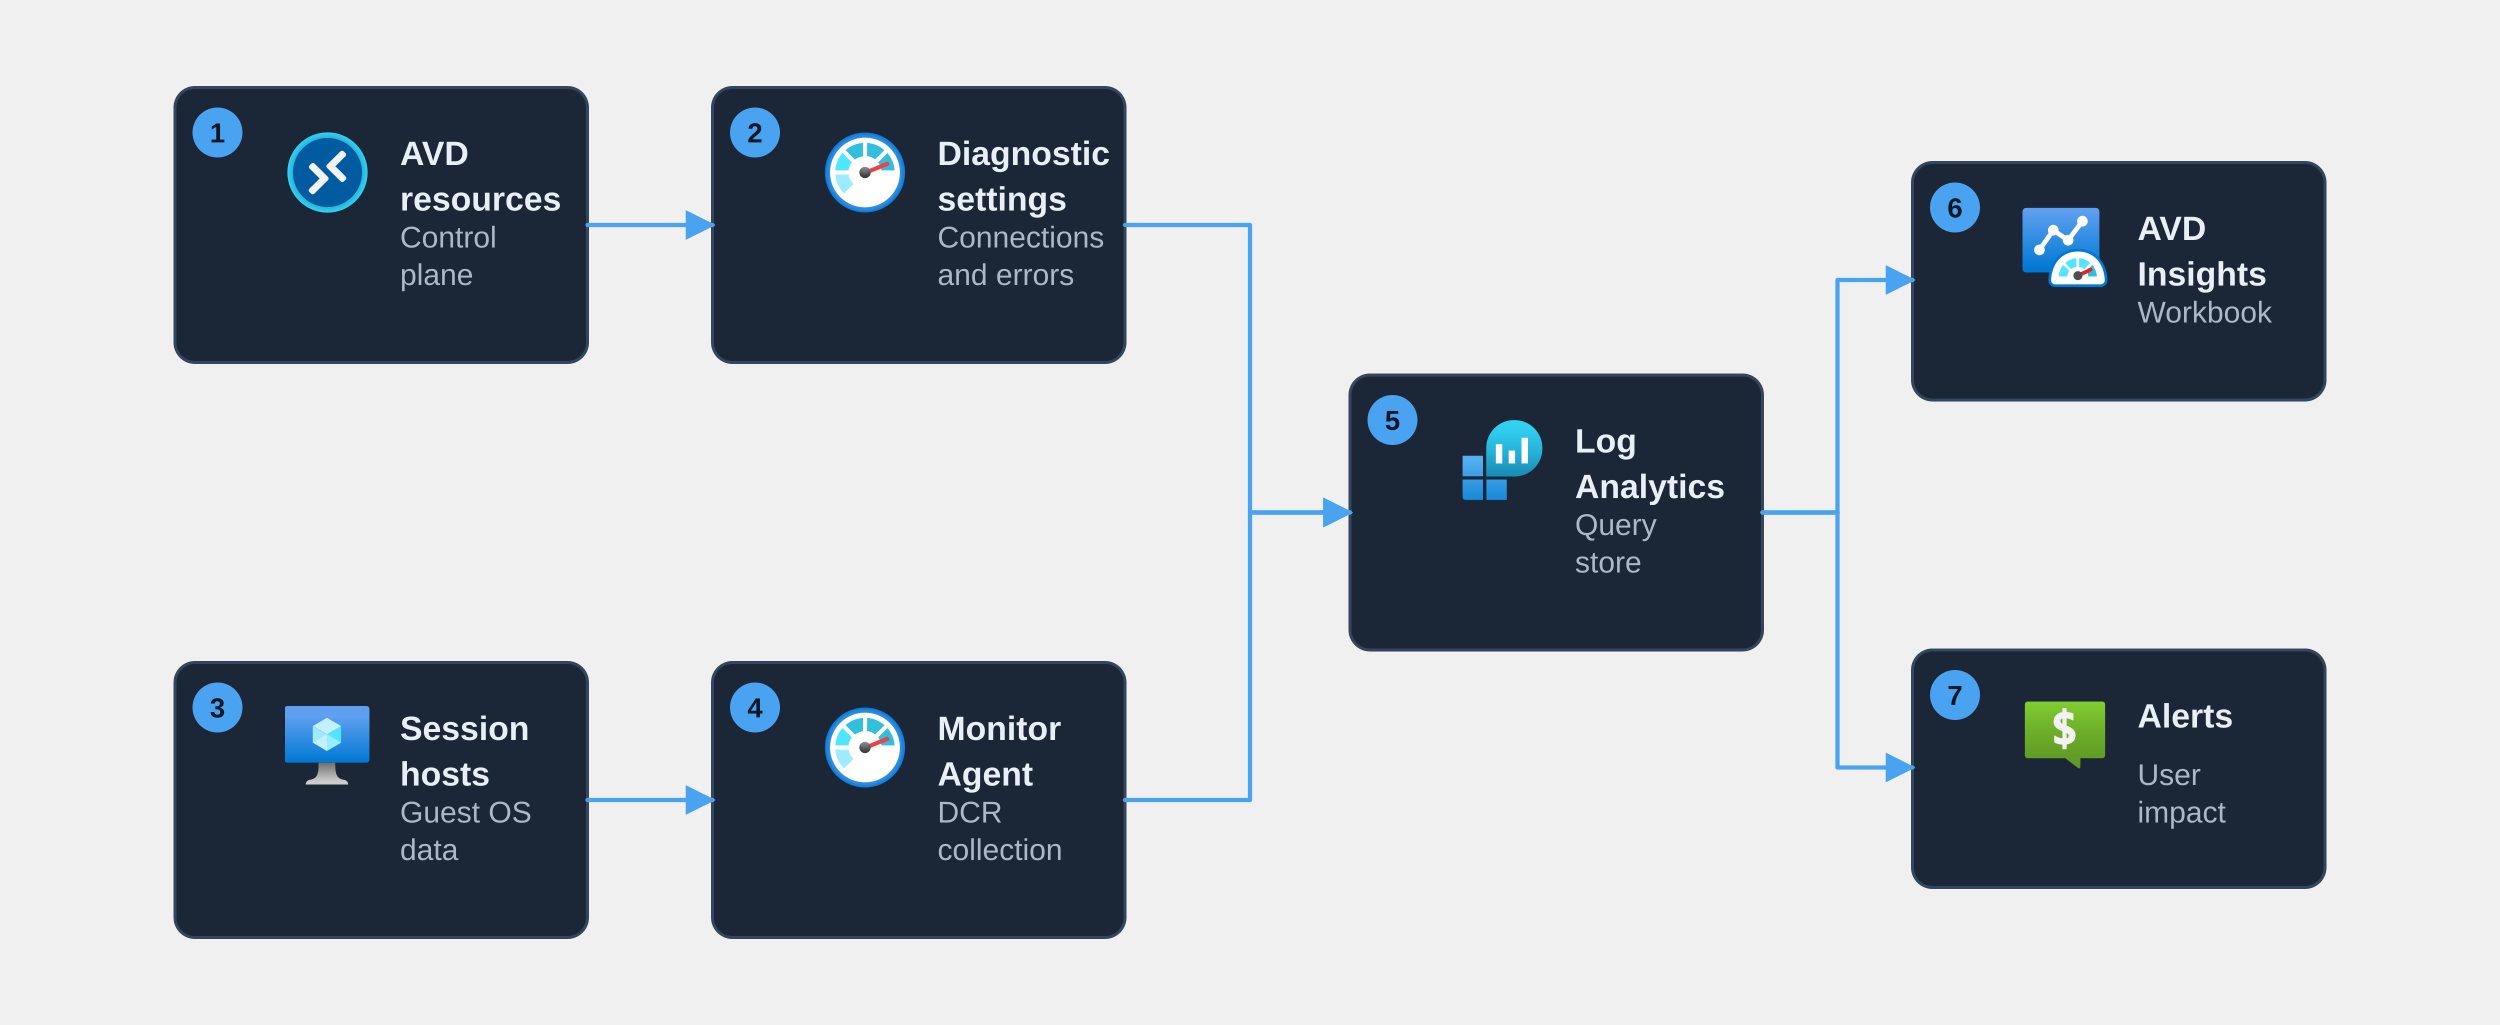
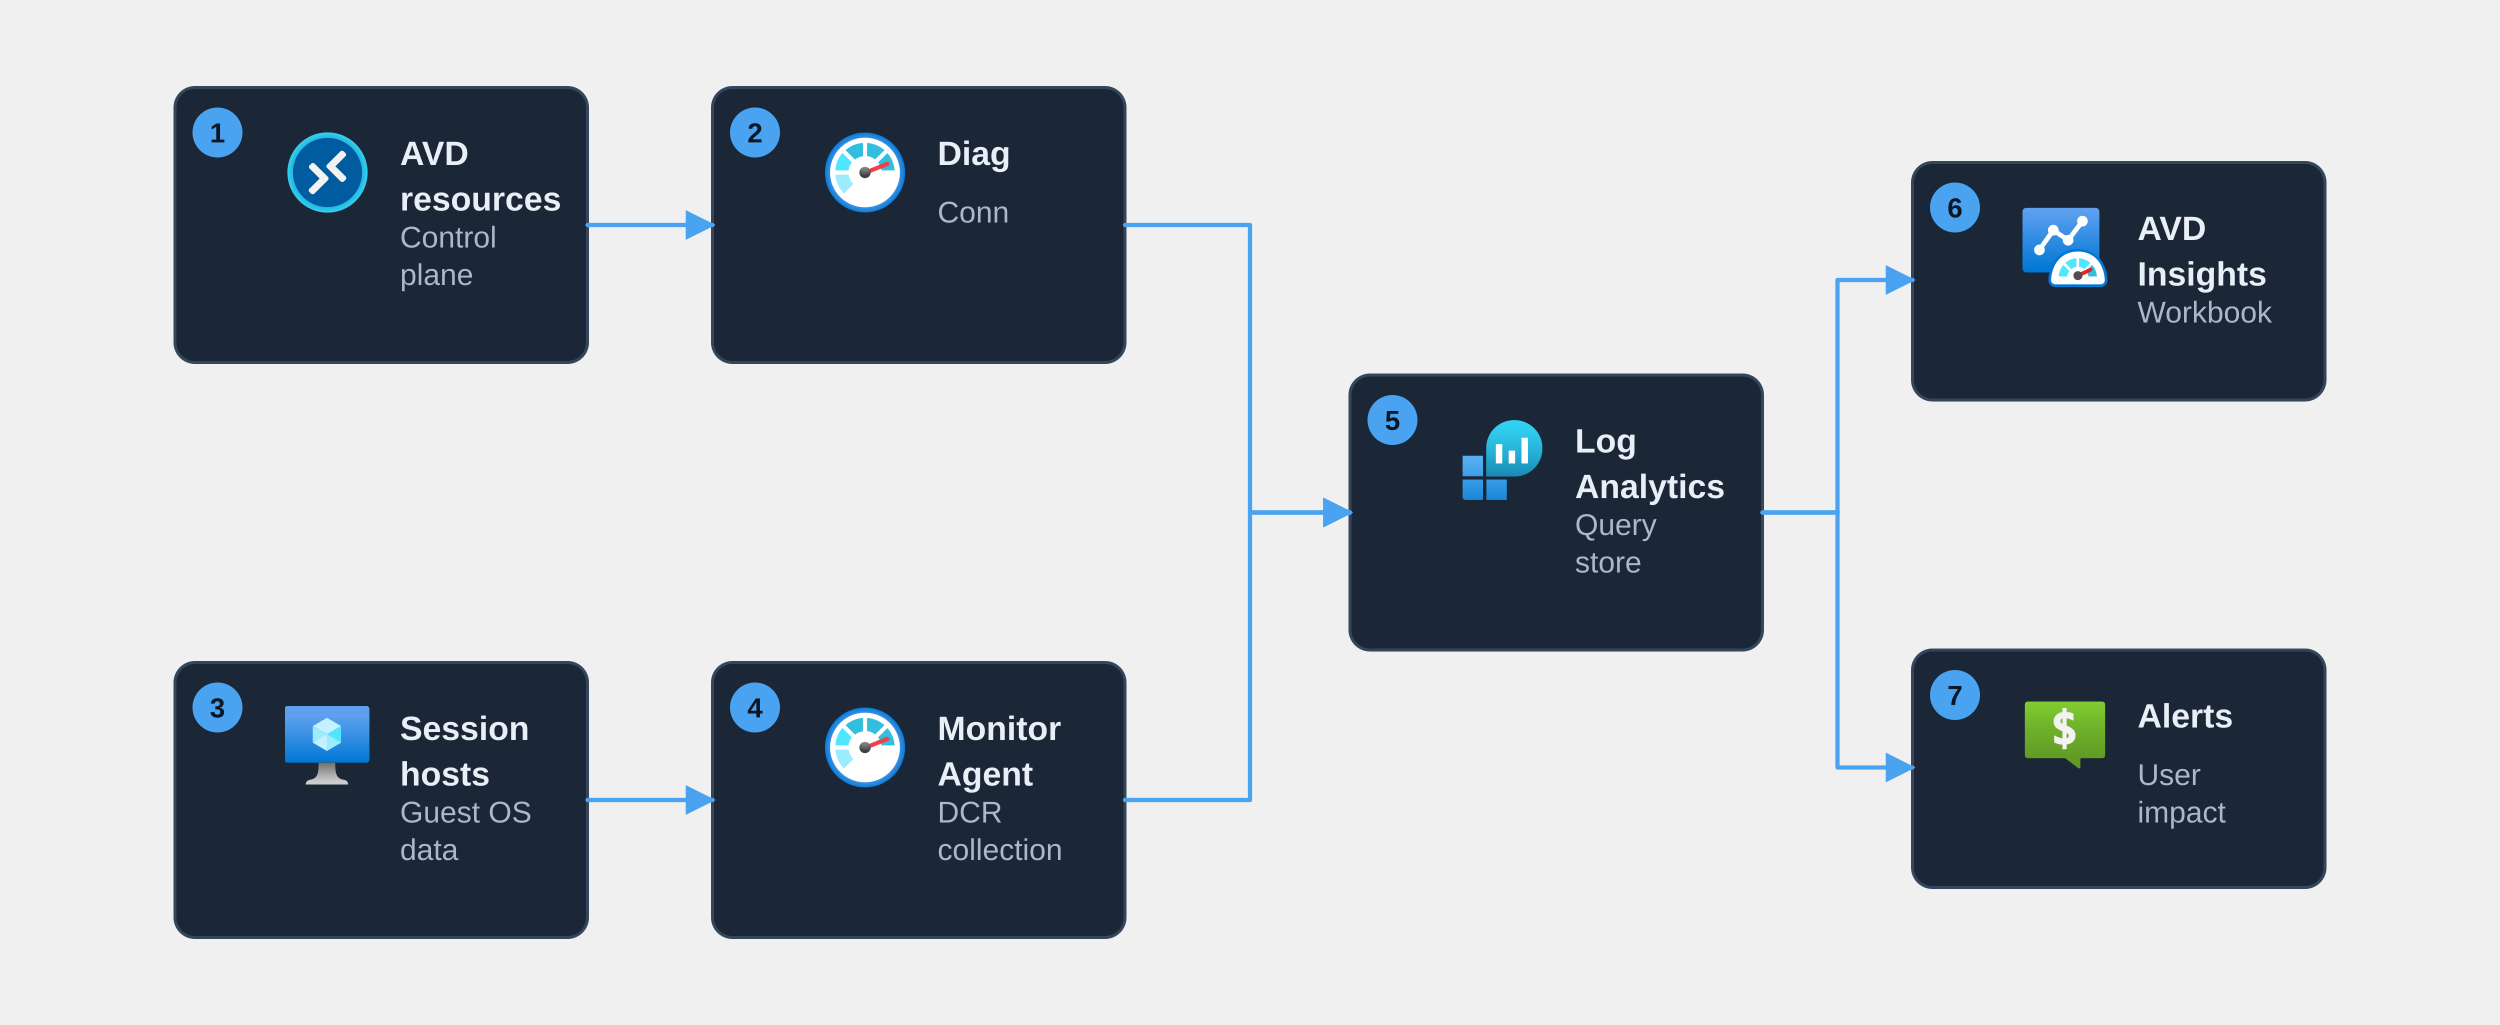
<svg xmlns="http://www.w3.org/2000/svg" viewBox="0 95 1000 410" width="1000" height="410" font-family="'Segoe UI', 'Segoe UI Variable', system-ui, -apple-system, 'Helvetica Neue', Arial, sans-serif" role="img" aria-labelledby="t d">
  <defs>
    <marker id="arrow" viewBox="0 0 10 10" refX="9" refY="5" markerWidth="7" markerHeight="7" orient="auto-start-reverse">
      <path d="M0,0 L10,5 L0,10 z" fill="#4aa3f0" />
    </marker>
    <marker id="arrow-dashed" viewBox="0 0 10 10" refX="9" refY="5" markerWidth="7" markerHeight="7" orient="auto-start-reverse">
      <path d="M0,0 L10,5 L0,10 z" fill="#7b93b2" />
    </marker>
  </defs>
  <rect x="70" y="130" width="165" height="110" rx="8" fill="#1b2636" stroke="#33465c" stroke-width="1.2" />
  <circle cx="87" cy="148" r="10" fill="#4aa3f0" />
  <text x="87" y="151.96" font-size="11" font-weight="700" fill="#0b1724" text-anchor="middle">1</text>
  <svg x="114" y="147" width="34" height="34" viewBox="0 0 18 18">
    <defs>
      <radialGradient id="i1-e9a2b8bf-efad-4e15-89f0-635373400131" cx="9" cy="9" r="8.5" gradientUnits="userSpaceOnUse">
        <stop offset="0" stop-color="#198ab3" />
        <stop offset="0.382" stop-color="#1a8cb5" />
        <stop offset="0.576" stop-color="#1c94bc" />
        <stop offset="0.727" stop-color="#21a1c8" />
        <stop offset="0.856" stop-color="#27b4d8" />
        <stop offset="0.97" stop-color="#2fccee" />
        <stop offset="1" stop-color="#32d4f5" />
      </radialGradient>
    </defs>
    <g id="i1-faeec9e4-44b9-413a-8332-867d334dcda2">
      <g>
        <circle cx="9" cy="9" r="8.5" fill="url(#i1-e9a2b8bf-efad-4e15-89f0-635373400131)" />
        <circle cx="9" cy="9" r="7.321" fill="#005ba1" />
      </g>
      <g>
        <path d="M9.1,9.937,6.266,7.125a.507.507,0,0,0-.709,0L5.2,7.48a.469.469,0,0,0-.143.337.476.476,0,0,0,.141.339l2.132,2.122L5.152,12.441a.473.473,0,0,0,0,.676l.361.355a.507.507,0,0,0,.709,0L9.1,10.612a.475.475,0,0,0,.141-.338A.468.468,0,0,0,9.1,9.937Z" fill="#f2f2f2" />
        <path d="M8.755,7.678a.475.475,0,0,0,.141.338l2.88,2.859a.507.507,0,0,0,.709,0l.361-.356a.469.469,0,0,0,.143-.337.475.475,0,0,0-.141-.338L10.674,7.682l2.132-2.123a.475.475,0,0,0,.141-.338.469.469,0,0,0-.143-.337l-.361-.356a.507.507,0,0,0-.709,0L8.9,7.34A.472.472,0,0,0,8.755,7.678Z" fill="#f2f2f2" />
      </g>
    </g>
  </svg>
  <text x="160" y="161.0" font-size="13.5" font-weight="700" fill="#e9eff6" text-anchor="start">AVD</text>
  <text x="160" y="179.225" font-size="13.5" font-weight="700" fill="#e9eff6" text-anchor="start">resources</text>
  <text x="160" y="194.0" font-size="12" font-weight="400" fill="#aab8c7" text-anchor="start">Control</text>
  <text x="160" y="209.0" font-size="12" font-weight="400" fill="#aab8c7" text-anchor="start">plane</text>
  <rect x="285" y="130" width="165" height="110" rx="8" fill="#1b2636" stroke="#33465c" stroke-width="1.2" />
  <circle cx="302" cy="148" r="10" fill="#4aa3f0" />
  <text x="302" y="151.96" font-size="11" font-weight="700" fill="#0b1724" text-anchor="middle">2</text>
  <svg x="329" y="147" width="34" height="34" viewBox="0 0 18 18">
    <defs>
      <radialGradient id="i2-ac8b32da-30ca-4b92-8d0f-8d2d5ef278a0" cx="5.72" cy="7.45" r="8.42" gradientTransform="translate(3.23 1.51) scale(1.01 1.01)" gradientUnits="userSpaceOnUse">
        <stop offset="0.18" stop-color="#5ea0ef" />
        <stop offset="0.56" stop-color="#5c9fee" />
        <stop offset="0.69" stop-color="#559ced" />
        <stop offset="0.78" stop-color="#4a97e9" />
        <stop offset="0.86" stop-color="#3990e4" />
        <stop offset="0.93" stop-color="#2387de" />
        <stop offset="0.99" stop-color="#087bd6" />
        <stop offset="1" stop-color="#0078d4" />
      </radialGradient>
      <radialGradient id="i2-a9954820-cb38-4943-9842-f0a568d2b015" cx="28.18" cy="202.29" r="2.7" gradientTransform="translate(-17.77 -185.01) scale(0.95)" gradientUnits="userSpaceOnUse">
        <stop offset="0.19" stop-color="#8c8e90" />
        <stop offset="0.35" stop-color="#848688" />
        <stop offset="0.6" stop-color="#6e7071" />
        <stop offset="0.91" stop-color="#4a4b4c" />
        <stop offset="1" stop-color="#3e3f3f" />
      </radialGradient>
    </defs>
    <ellipse cx="9" cy="9" rx="8.5" ry="8.47" fill="url(#i2-ac8b32da-30ca-4b92-8d0f-8d2d5ef278a0)" />
    <ellipse cx="9" cy="9" rx="7.4" ry="7.37" fill="#fff" />
    <path d="M2.72,9.44a6.24,6.24,0,0,0,1.82,4l2-2a3.53,3.53,0,0,1-1-2Z" fill="#9cebff" />
    <path d="M13.13,4.27A6.25,6.25,0,0,0,9.44,2.74V5.53a3.41,3.41,0,0,1,1.71.7Z" fill="#32bedd" />
    <path d="M4.87,4.27l2,2a3.41,3.41,0,0,1,1.71-.7V2.74A6.25,6.25,0,0,0,4.87,4.27Z" fill="#32bedd" />
    <path d="M11.78,6.85a3.6,3.6,0,0,1,.71,1.71h2.79a6.16,6.16,0,0,0-1.53-3.67Z" fill="#32bedd" />
    <path d="M6.22,6.85l-2-2A6.16,6.16,0,0,0,2.72,8.56H5.51A3.6,3.6,0,0,1,6.22,6.85Z" fill="#50e6ff" />
    <path d="M14.14,7a.45.45,0,0,0-.57-.25L9.45,8.41l.32.81,4.12-1.63A.44.44,0,0,0,14.14,7Z" fill="#f04049" />
    <ellipse cx="9" cy="9" rx="1.2" ry="1.2" fill="url(#i2-a9954820-cb38-4943-9842-f0a568d2b015)" />
  </svg>
-   <text x="375" y="161.0" font-size="13.5" font-weight="700" fill="#e9eff6" text-anchor="start">Diagnostic</text>
-   <text x="375" y="179.225" font-size="13.5" font-weight="700" fill="#e9eff6" text-anchor="start">settings</text>
-   <text x="375" y="194.0" font-size="12" font-weight="400" fill="#aab8c7" text-anchor="start">Connections</text>
-   <text x="375" y="209.0" font-size="12" font-weight="400" fill="#aab8c7" text-anchor="start">and errors</text>
+   <text x="375" y="161.0" font-size="13.5" font-weight="700" fill="#e9eff6" text-anchor="start">Diag</text>
+   <text x="375" y="184.0" font-size="12" font-weight="400" fill="#aab8c7" text-anchor="start">Conn</text>
  <rect x="70" y="360" width="165" height="110" rx="8" fill="#1b2636" stroke="#33465c" stroke-width="1.2" />
  <circle cx="87" cy="378" r="10" fill="#4aa3f0" />
  <text x="87" y="381.96" font-size="11" font-weight="700" fill="#0b1724" text-anchor="middle">3</text>
  <svg x="114" y="377" width="34" height="34" viewBox="0 0 18 18">
    <defs>
      <linearGradient id="i3-f34d9569-2bd0-4002-8f16-3d01d8106cb5" x1="8.88" y1="12.21" x2="8.88" y2="0.21" gradientUnits="userSpaceOnUse">
        <stop offset="0" stop-color="#0078d4" />
        <stop offset="0.82" stop-color="#5ea0ef" />
      </linearGradient>
      <linearGradient id="i3-bdb45a0b-eb58-4970-a60a-fb2ce314f866" x1="8.88" y1="16.84" x2="8.88" y2="12.21" gradientUnits="userSpaceOnUse">
        <stop offset="0.15" stop-color="#ccc" />
        <stop offset="1" stop-color="#707070" />
      </linearGradient>
    </defs>
    <rect x="-0.12" y="0.21" width="18" height="12" rx="0.6" fill="url(#i3-f34d9569-2bd0-4002-8f16-3d01d8106cb5)" />
    <polygon points="11.88 4.46 11.88 7.95 8.88 9.71 8.88 6.21 11.88 4.46" fill="#50e6ff" />
    <polygon points="11.88 4.46 8.88 6.22 5.88 4.46 8.88 2.71 11.88 4.46" fill="#c3f1ff" />
    <polygon points="8.88 6.22 8.88 9.71 5.88 7.95 5.88 4.46 8.88 6.22" fill="#9cebff" />
    <polygon points="5.88 7.95 8.88 6.21 8.88 9.71 5.88 7.95" fill="#c3f1ff" />
    <polygon points="11.88 7.95 8.88 6.21 8.88 9.71 11.88 7.95" fill="#9cebff" />
    <path d="M12.49,15.84c-1.78-.28-1.85-1.56-1.85-3.63H7.11c0,2.07-.06,3.35-1.84,3.63a1,1,0,0,0-.89,1h9A1,1,0,0,0,12.49,15.84Z" fill="url(#i3-bdb45a0b-eb58-4970-a60a-fb2ce314f866)" />
  </svg>
  <text x="160" y="391.0" font-size="13.5" font-weight="700" fill="#e9eff6" text-anchor="start">Session</text>
  <text x="160" y="409.225" font-size="13.5" font-weight="700" fill="#e9eff6" text-anchor="start">hosts</text>
  <text x="160" y="424.0" font-size="12" font-weight="400" fill="#aab8c7" text-anchor="start">Guest OS</text>
  <text x="160" y="439.0" font-size="12" font-weight="400" fill="#aab8c7" text-anchor="start">data</text>
  <rect x="285" y="360" width="165" height="110" rx="8" fill="#1b2636" stroke="#33465c" stroke-width="1.2" />
  <circle cx="302" cy="378" r="10" fill="#4aa3f0" />
  <text x="302" y="381.96" font-size="11" font-weight="700" fill="#0b1724" text-anchor="middle">4</text>
  <svg x="329" y="377" width="34" height="34" viewBox="0 0 18 18">
    <defs>
      <radialGradient id="i4-ac8b32da-30ca-4b92-8d0f-8d2d5ef278a0" cx="5.72" cy="7.45" r="8.42" gradientTransform="translate(3.23 1.51) scale(1.01 1.01)" gradientUnits="userSpaceOnUse">
        <stop offset="0.18" stop-color="#5ea0ef" />
        <stop offset="0.56" stop-color="#5c9fee" />
        <stop offset="0.69" stop-color="#559ced" />
        <stop offset="0.78" stop-color="#4a97e9" />
        <stop offset="0.86" stop-color="#3990e4" />
        <stop offset="0.93" stop-color="#2387de" />
        <stop offset="0.99" stop-color="#087bd6" />
        <stop offset="1" stop-color="#0078d4" />
      </radialGradient>
      <radialGradient id="i4-a9954820-cb38-4943-9842-f0a568d2b015" cx="28.18" cy="202.29" r="2.7" gradientTransform="translate(-17.77 -185.01) scale(0.95)" gradientUnits="userSpaceOnUse">
        <stop offset="0.19" stop-color="#8c8e90" />
        <stop offset="0.35" stop-color="#848688" />
        <stop offset="0.6" stop-color="#6e7071" />
        <stop offset="0.91" stop-color="#4a4b4c" />
        <stop offset="1" stop-color="#3e3f3f" />
      </radialGradient>
    </defs>
    <ellipse cx="9" cy="9" rx="8.5" ry="8.47" fill="url(#i4-ac8b32da-30ca-4b92-8d0f-8d2d5ef278a0)" />
    <ellipse cx="9" cy="9" rx="7.4" ry="7.37" fill="#fff" />
    <path d="M2.72,9.44a6.24,6.24,0,0,0,1.82,4l2-2a3.53,3.53,0,0,1-1-2Z" fill="#9cebff" />
    <path d="M13.13,4.27A6.25,6.25,0,0,0,9.44,2.74V5.53a3.41,3.41,0,0,1,1.71.7Z" fill="#32bedd" />
    <path d="M4.87,4.27l2,2a3.41,3.41,0,0,1,1.71-.7V2.74A6.25,6.25,0,0,0,4.87,4.27Z" fill="#32bedd" />
    <path d="M11.78,6.85a3.6,3.6,0,0,1,.71,1.71h2.79a6.16,6.16,0,0,0-1.53-3.67Z" fill="#32bedd" />
    <path d="M6.22,6.85l-2-2A6.16,6.16,0,0,0,2.72,8.56H5.51A3.6,3.6,0,0,1,6.22,6.85Z" fill="#50e6ff" />
    <path d="M14.14,7a.45.45,0,0,0-.57-.25L9.45,8.41l.32.81,4.12-1.63A.44.44,0,0,0,14.14,7Z" fill="#f04049" />
    <ellipse cx="9" cy="9" rx="1.2" ry="1.2" fill="url(#i4-a9954820-cb38-4943-9842-f0a568d2b015)" />
  </svg>
  <text x="375" y="391.0" font-size="13.5" font-weight="700" fill="#e9eff6" text-anchor="start">Monitor</text>
  <text x="375" y="409.225" font-size="13.5" font-weight="700" fill="#e9eff6" text-anchor="start">Agent</text>
  <text x="375" y="424.0" font-size="12" font-weight="400" fill="#aab8c7" text-anchor="start">DCR</text>
  <text x="375" y="439.0" font-size="12" font-weight="400" fill="#aab8c7" text-anchor="start">collection</text>
  <rect x="540" y="245" width="165" height="110" rx="8" fill="#1b2636" stroke="#33465c" stroke-width="1.2" />
  <circle cx="557" cy="263" r="10" fill="#4aa3f0" />
  <text x="557" y="266.96" font-size="11" font-weight="700" fill="#0b1724" text-anchor="middle">5</text>
  <svg x="584" y="262" width="34" height="34" viewBox="0 0 18 18">
    <defs>
      <linearGradient id="i5-a997e203-1d7d-4cb9-b131-5dc44e029b46" x1="5.23" y1="17.45" x2="5.23" y2="8.09" gradientUnits="userSpaceOnUse">
        <stop offset="0" stop-color="#1988d9" />
        <stop offset="0.9" stop-color="#54aef0" />
      </linearGradient>
      <linearGradient id="i5-e122e9d8-aee5-4f1a-a60e-b1eae355daa5" x1="11.5" y1="12.45" x2="11.5" y2="0.55" gradientUnits="userSpaceOnUse">
        <stop offset="0" stop-color="#198ab3" />
        <stop offset="0.01" stop-color="#198bb4" />
        <stop offset="0.44" stop-color="#27b2d7" />
        <stop offset="0.79" stop-color="#2fcbed" />
        <stop offset="1" stop-color="#32d4f5" />
      </linearGradient>
    </defs>
    <path d="M5.59,13.13H9.91v4.32H5.59ZM1.15,17.45H4.87V13.13H.55v3.72A.6.6,0,0,0,1.15,17.45Zm-.6-5H4.87V8.09H.55Z" fill="url(#i5-a997e203-1d7d-4cb9-b131-5dc44e029b46)" />
    <path d="M11.5.55a5.89,5.89,0,0,1,5.95,6,5.89,5.89,0,0,1-5.95,5.95H5.55V6.5A5.89,5.89,0,0,1,11.5.55Z" fill-rule="evenodd" fill="url(#i5-e122e9d8-aee5-4f1a-a60e-b1eae355daa5)" />
    <rect x="7.59" y="5.65" width="1.36" height="4.08" fill="#fff" />
    <rect x="10.31" y="7.01" width="1.36" height="2.72" fill="#fff" />
    <rect x="13.03" y="4.29" width="1.36" height="5.44" fill="#fff" />
  </svg>
  <text x="630" y="276.0" font-size="13.5" font-weight="700" fill="#e9eff6" text-anchor="start">Log</text>
  <text x="630" y="294.225" font-size="13.5" font-weight="700" fill="#e9eff6" text-anchor="start">Analytics</text>
  <text x="630" y="309.0" font-size="12" font-weight="400" fill="#aab8c7" text-anchor="start">Query</text>
  <text x="630" y="324.0" font-size="12" font-weight="400" fill="#aab8c7" text-anchor="start">store</text>
  <rect x="765" y="160" width="165" height="95" rx="8" fill="#1b2636" stroke="#33465c" stroke-width="1.2" />
  <circle cx="782" cy="178" r="10" fill="#4aa3f0" />
  <text x="782" y="181.96" font-size="11" font-weight="700" fill="#0b1724" text-anchor="middle">6</text>
  <svg x="809" y="177" width="34" height="34" viewBox="0 0 18 18">
    <defs>
      <linearGradient id="i6-fab66c9e-8ade-4b14-85a1-89a3dd7ceae9" x1="8.141" y1="1.048" x2="8.141" y2="13.741" gradientUnits="userSpaceOnUse">
        <stop offset="0" stop-color="#5ea0ef" />
        <stop offset="1" stop-color="#0078d4" />
      </linearGradient>
    </defs>
    <rect y="0.609" width="16.282" height="13.678" rx="0.761" fill="url(#i6-fab66c9e-8ade-4b14-85a1-89a3dd7ceae9)" />
    <ellipse cx="6.524" cy="5.329" rx="1.131" ry="1.137" fill="#fff" />
    <ellipse cx="9.659" cy="7.46" rx="1.131" ry="1.137" fill="#fff" />
    <ellipse cx="12.695" cy="3.422" rx="1.131" ry="1.137" fill="#fff" />
    <ellipse cx="3.587" cy="9.511" rx="1.131" ry="1.137" fill="#fff" />
    <polygon points="3.996 9.798 3.177 9.224 6.398 4.64 9.546 6.778 12.296 3.122 13.095 3.723 9.773 8.141 6.65 6.02 3.996 9.798" fill="#fff" />
    <path d="M6.931,17.092a1.169,1.169,0,0,1-1.168-1.167c.2-3.889,2.539-6.362,5.974-6.362s5.79,2.473,5.974,6.3A1.17,1.17,0,0,1,16.6,17.09l-9.67,0Z" fill="#fff" />
    <path d="M11.737,9.85c3.427,0,5.52,2.549,5.687,6.029a.881.881,0,0,1-.836.924H6.931a.88.88,0,0,1-.881-.88c0-.015,0-.03,0-.046C6.227,12.4,8.316,9.85,11.737,9.85m0-.575c-3.6,0-6.058,2.581-6.26,6.574v.076a1.458,1.458,0,0,0,1.456,1.454h9.626l.059,0A1.457,1.457,0,0,0,18,15.85c-.189-3.932-2.705-6.575-6.261-6.575Z" fill="#0078d4" />
    <path d="M14.368,12.272a3.991,3.991,0,0,0-2.382-1.014v1.851a2.224,2.224,0,0,1,1.106.472Z" fill="#50e6ff" />
    <path d="M9.044,12.272l1.276,1.309a2.224,2.224,0,0,1,1.106-.472V11.258A3.994,3.994,0,0,0,9.044,12.272Z" fill="#50e6ff" />
    <path d="M13.5,13.993a2.35,2.35,0,0,1,.462,1.136h1.8a4.231,4.231,0,0,0-.987-2.445Z" fill="#32bedd" />
    <path d="M9.917,13.993,8.641,12.684a4.223,4.223,0,0,0-.986,2.445h1.8A2.352,2.352,0,0,1,9.917,13.993Z" fill="#50e6ff" />
    <path d="M14.773,13.526a.4.4,0,0,0-.363-.233.388.388,0,0,0-.167.038l-2.772,1.3.334.726,2.775-1.3A.4.4,0,0,0,14.773,13.526Z" fill="#e62323" />
    <circle cx="11.737" cy="14.963" r="0.954" fill="#4f4f4f" />
  </svg>
  <text x="855" y="191.0" font-size="13.5" font-weight="700" fill="#e9eff6" text-anchor="start">AVD</text>
  <text x="855" y="209.225" font-size="13.5" font-weight="700" fill="#e9eff6" text-anchor="start">Insights</text>
  <text x="855" y="224.0" font-size="12" font-weight="400" fill="#aab8c7" text-anchor="start">Workbook</text>
  <rect x="765" y="355" width="165" height="95" rx="8" fill="#1b2636" stroke="#33465c" stroke-width="1.2" />
  <circle cx="782" cy="373" r="10" fill="#4aa3f0" />
  <text x="782" y="376.96" font-size="11" font-weight="700" fill="#0b1724" text-anchor="middle">7</text>
  <svg x="809" y="372" width="34" height="34" viewBox="0 0 18 18">
    <defs>
      <linearGradient id="i7-b69628e4-f1fb-4b63-9c34-e2d84c36afc4" x1="9" y1="17.198" x2="9" y2="-3.282" gradientUnits="userSpaceOnUse">
        <stop offset="0" stop-color="#5e9624" />
        <stop offset="0.183" stop-color="#629c25" />
        <stop offset="0.435" stop-color="#6dae2a" />
        <stop offset="0.726" stop-color="#7fcb30" />
        <stop offset="0.822" stop-color="#86d633" />
      </linearGradient>
    </defs>
    <g id="i7-a0c8ba28-a0da-4e78-8fdc-d8090f0226f2">
      <g>
        <path d="M17.5,2.5V13.332a.583.583,0,0,1-.584.581H12.4a.142.142,0,0,0-.142.141V15.8a.284.284,0,0,1-.456.224L9.079,13.943a.145.145,0,0,0-.087-.03H1.084A.583.583,0,0,1,.5,13.332V2.5a.584.584,0,0,1,.584-.582H16.916A.584.584,0,0,1,17.5,2.5Z" fill="url(#i7-b69628e4-f1fb-4b63-9c34-e2d84c36afc4)" />
        <path d="M10.772,7.857h0a3.811,3.811,0,0,0-1.424-.839V5.454a3.444,3.444,0,0,1,1.286.455.11.11,0,0,0,.111,0,.109.109,0,0,0,.056-.1V4.556a.11.11,0,0,0-.056-.1,3.37,3.37,0,0,0-1.4-.325V3.392a.11.11,0,0,0-.11-.11H8.563a.11.11,0,0,0-.11.11v.766a2.3,2.3,0,0,0-1.313.614A1.8,1.8,0,0,0,6.584,6.1a1.788,1.788,0,0,0,.454,1.271,3.874,3.874,0,0,0,1.415.836V9.7a3.684,3.684,0,0,1-.8-.2,2.6,2.6,0,0,1-.763-.382.111.111,0,0,0-.176.089V10.5a.112.112,0,0,0,.059.1,3.883,3.883,0,0,0,1.685.439v.874a.111.111,0,0,0,.11.111h.675a.111.111,0,0,0,.11-.111V11A2.39,2.39,0,0,0,10.72,10.4a1.77,1.77,0,0,0,.514-1.319A1.721,1.721,0,0,0,10.772,7.857ZM9.787,9.135v.008a.5.5,0,0,1-.438.53v-1.1C9.636,8.734,9.783,8.922,9.787,9.135ZM8.033,6.023a.512.512,0,0,1,.42-.536V6.639A.726.726,0,0,1,8.033,6.023Z" fill="#f2f2f2" />
      </g>
    </g>
  </svg>
  <text x="855" y="386.0" font-size="13.5" font-weight="700" fill="#e9eff6" text-anchor="start">Alerts</text>
  <text x="855" y="409.0" font-size="12" font-weight="400" fill="#aab8c7" text-anchor="start">User</text>
  <text x="855" y="424.0" font-size="12" font-weight="400" fill="#aab8c7" text-anchor="start">impact</text>
  <path d="M235,185 L285,185" fill="none" stroke="#4aa3f0" stroke-width="1.7" stroke-linejoin="round" stroke-linecap="round" marker-end="url(#arrow)" />
  <path d="M450,185 L500,185 L500,300 L540,300" fill="none" stroke="#4aa3f0" stroke-width="1.7" stroke-linejoin="round" stroke-linecap="round" marker-end="url(#arrow)" />
  <path d="M235,415 L285,415" fill="none" stroke="#4aa3f0" stroke-width="1.7" stroke-linejoin="round" stroke-linecap="round" marker-end="url(#arrow)" />
  <path d="M450,415 L500,415 L500,300 L540,300" fill="none" stroke="#4aa3f0" stroke-width="1.7" stroke-linejoin="round" stroke-linecap="round" marker-end="url(#arrow)" />
  <path d="M705,300 L735,300 L735,207 L765,207" fill="none" stroke="#4aa3f0" stroke-width="1.7" stroke-linejoin="round" stroke-linecap="round" marker-end="url(#arrow)" />
  <path d="M705,300 L735,300 L735,402 L765,402" fill="none" stroke="#4aa3f0" stroke-width="1.7" stroke-linejoin="round" stroke-linecap="round" marker-end="url(#arrow)" />
</svg>
